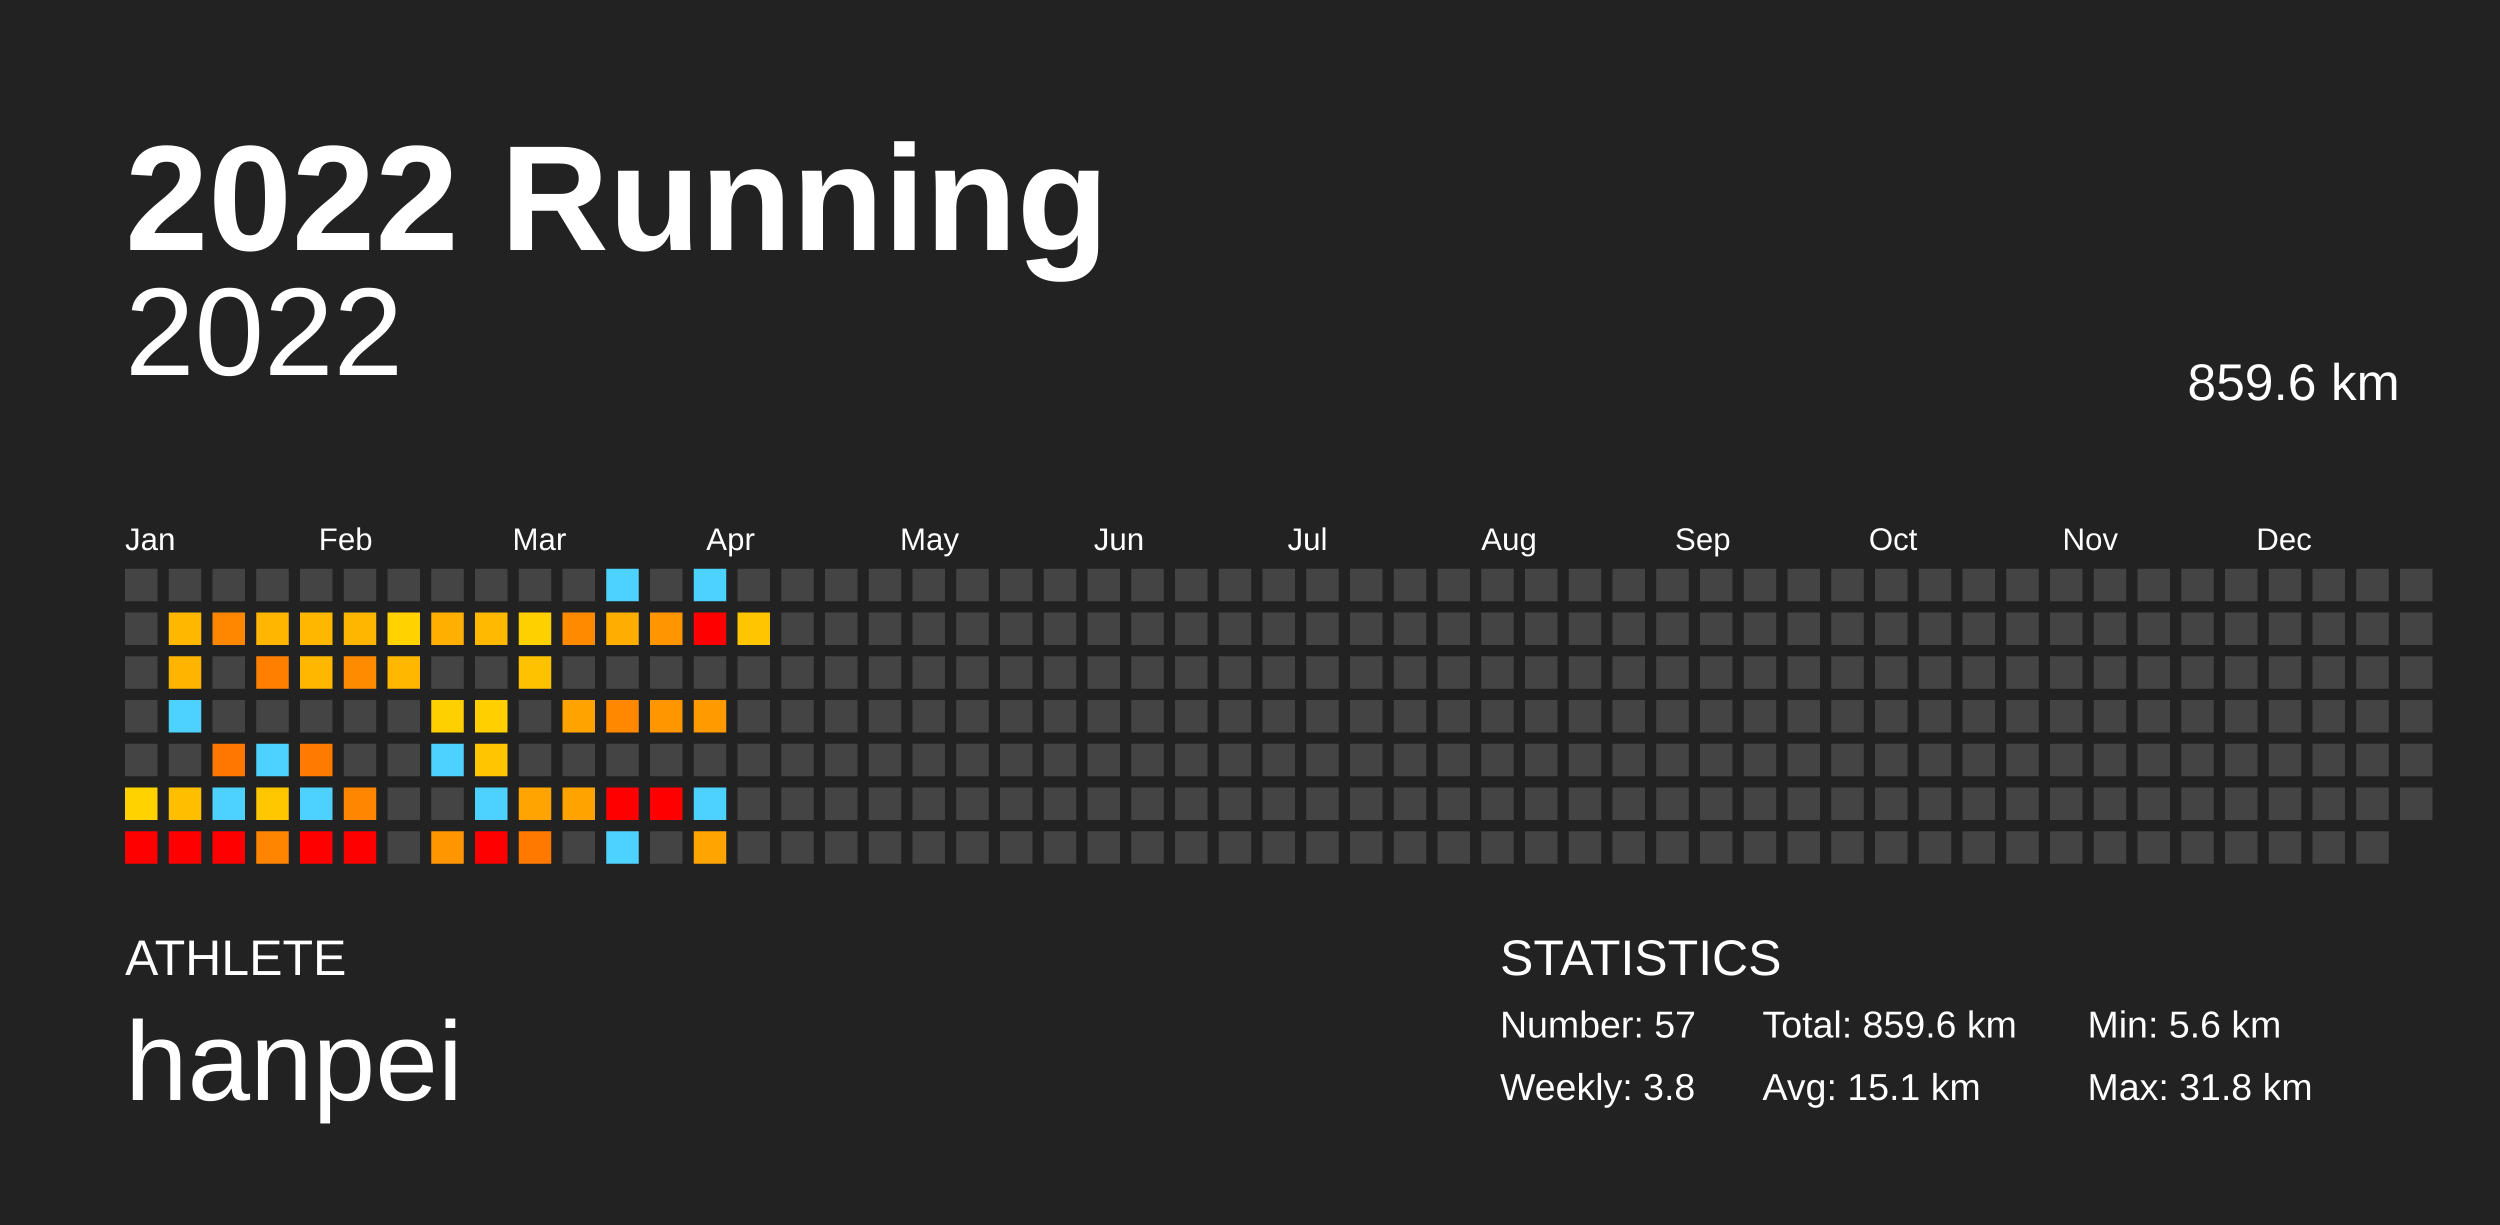
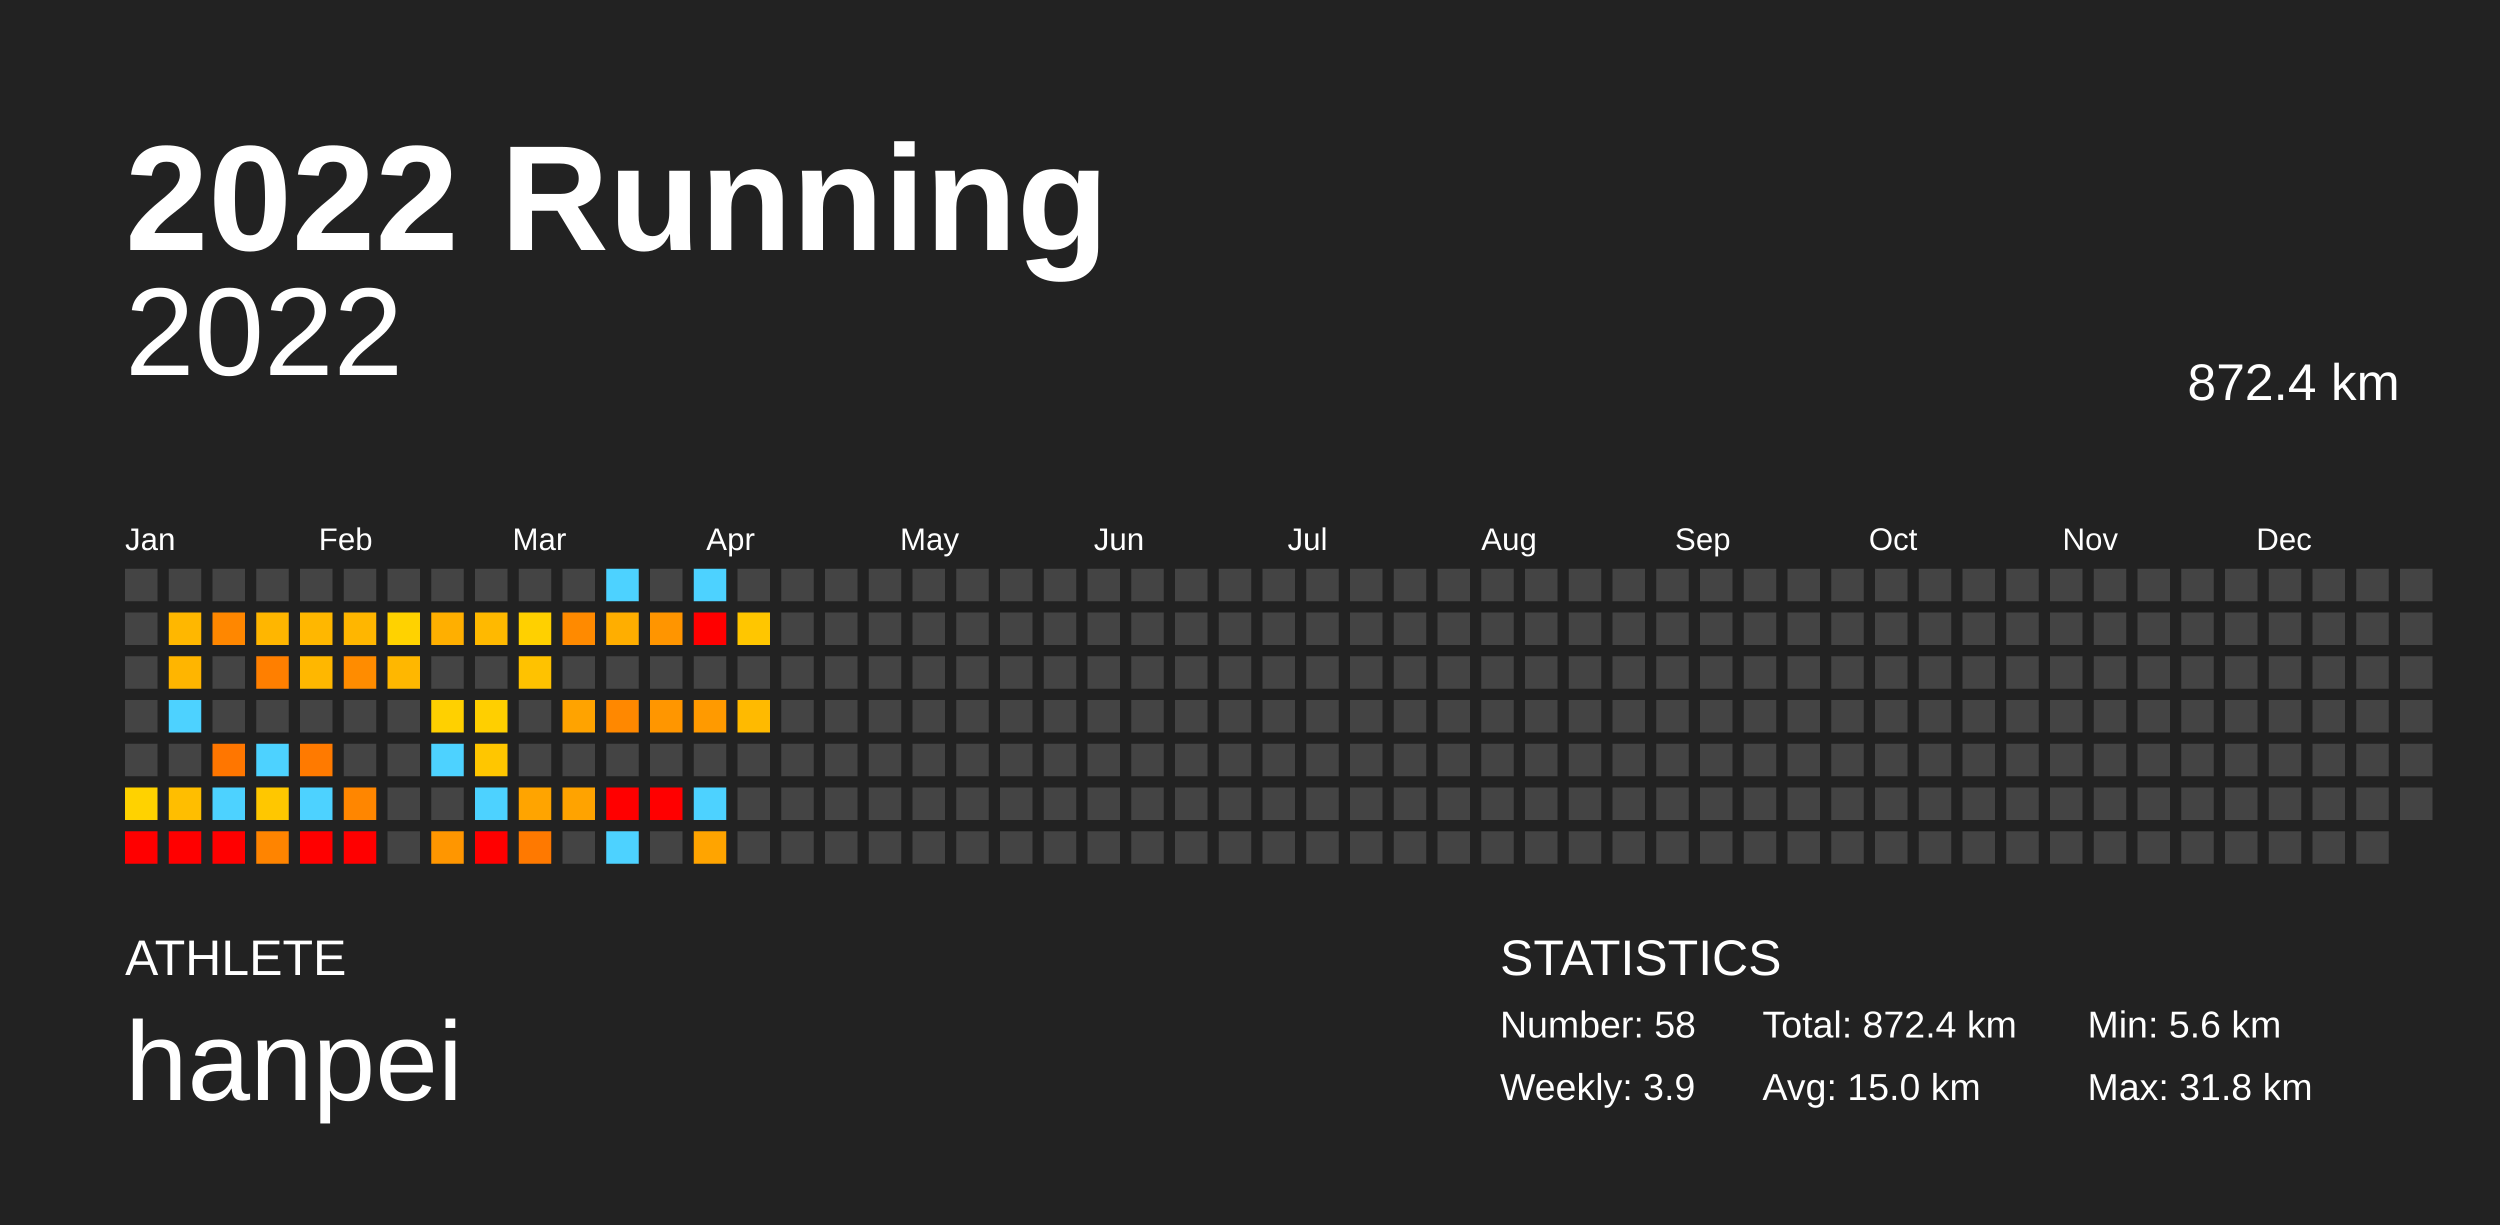
<svg xmlns="http://www.w3.org/2000/svg" baseProfile="full" height="98mm" version="1.1" viewBox="0,0,200,98" width="200mm">
  <defs />
  <rect fill="#222222" height="98" width="200" x="0" y="0" />
  <text fill="#FFFFFF" style="font-size:12px; font-family:Arial; font-weight:bold;" x="10" y="20">2022 Running</text>
  <text fill="#FFFFFF" style="font-size:4px; font-family:Arial" x="10" y="78">ATHLETE</text>
  <text fill="#FFFFFF" style="font-size:9px; font-family:Arial" x="10" y="88">hanpei</text>
  <text fill="#FFFFFF" style="font-size:4px; font-family:Arial" x="120" y="78">STATISTICS</text>
-   <text fill="#FFFFFF" style="font-size:3px; font-family:Arial" x="120" y="83">Number: 57</text>
-   <text fill="#FFFFFF" style="font-size:3px; font-family:Arial" x="120" y="88">Weekly: 3.8</text>
-   <text fill="#FFFFFF" style="font-size:3px; font-family:Arial" x="141" y="83">Total: 859.6 km</text>
-   <text fill="#FFFFFF" style="font-size:3px; font-family:Arial" x="141" y="88">Avg: 15.1 km</text>
+   <text fill="#FFFFFF" style="font-size:3px; font-family:Arial" x="120" y="83">Number: 58</text>
+   <text fill="#FFFFFF" style="font-size:3px; font-family:Arial" x="120" y="88">Weekly: 3.9</text>
+   <text fill="#FFFFFF" style="font-size:3px; font-family:Arial" x="141" y="83">Total: 872.4 km</text>
+   <text fill="#FFFFFF" style="font-size:3px; font-family:Arial" x="141" y="88">Avg: 15.0 km</text>
  <text fill="#FFFFFF" style="font-size:3px; font-family:Arial" x="167" y="83">Min: 5.6 km</text>
  <text fill="#FFFFFF" style="font-size:3px; font-family:Arial" x="167" y="88">Max: 31.8 km</text>
  <text alignment-baseline="hanging" fill="#FFFFFF" style="font-size:10.0px; font-family:Arial;" x="10" y="30">2022</text>
-   <text alignment-baseline="hanging" fill="#FFFFFF" style="font-size:4.125px; font-family:Arial;" x="175" y="32">859.6 km</text>
+   <text alignment-baseline="hanging" fill="#FFFFFF" style="font-size:4.125px; font-family:Arial;" x="175" y="32">872.4 km</text>
  <text fill="#FFFFFF" style="font-size:2.5px; font-family:Arial" x="10.0" y="44">Jan</text>
  <text fill="#FFFFFF" style="font-size:2.5px; font-family:Arial" x="25.5" y="44">Feb</text>
  <text fill="#FFFFFF" style="font-size:2.5px; font-family:Arial" x="41.0" y="44">Mar</text>
  <text fill="#FFFFFF" style="font-size:2.5px; font-family:Arial" x="56.5" y="44">Apr</text>
  <text fill="#FFFFFF" style="font-size:2.5px; font-family:Arial" x="72.0" y="44">May</text>
  <text fill="#FFFFFF" style="font-size:2.5px; font-family:Arial" x="87.5" y="44">Jun</text>
  <text fill="#FFFFFF" style="font-size:2.5px; font-family:Arial" x="103.0" y="44">Jul</text>
  <text fill="#FFFFFF" style="font-size:2.5px; font-family:Arial" x="118.5" y="44">Aug</text>
  <text fill="#FFFFFF" style="font-size:2.5px; font-family:Arial" x="134.0" y="44">Sep</text>
  <text fill="#FFFFFF" style="font-size:2.5px; font-family:Arial" x="149.5" y="44">Oct</text>
  <text fill="#FFFFFF" style="font-size:2.5px; font-family:Arial" x="165.0" y="44">Nov</text>
  <text fill="#FFFFFF" style="font-size:2.5px; font-family:Arial" x="180.5" y="44">Dec</text>
  <rect fill="#444444" height="2.6" width="2.6" x="10.0" y="45.5" />
  <rect fill="#444444" height="2.6" width="2.6" x="10.0" y="49.0" />
  <rect fill="#444444" height="2.6" width="2.6" x="10.0" y="52.5" />
  <rect fill="#444444" height="2.6" width="2.6" x="10.0" y="56.0" />
  <rect fill="#444444" height="2.6" width="2.6" x="10.0" y="59.5" />
  <rect fill="#ffd200" height="2.6" width="2.6" x="10.0" y="63.0" />
  <rect fill="red" height="2.6" width="2.6" x="10.0" y="66.5" />
  <rect fill="#444444" height="2.6" width="2.6" x="13.5" y="45.5" />
  <rect fill="#ffb700" height="2.6" width="2.6" x="13.5" y="49.0" />
  <rect fill="#ffb500" height="2.6" width="2.6" x="13.5" y="52.5" />
  <rect fill="#4dd2ff" height="2.6" width="2.6" x="13.5" y="56.0" />
  <rect fill="#444444" height="2.6" width="2.6" x="13.5" y="59.5" />
  <rect fill="#ffbe00" height="2.6" width="2.6" x="13.5" y="63.0" />
  <rect fill="red" height="2.6" width="2.6" x="13.5" y="66.5" />
  <rect fill="#444444" height="2.6" width="2.6" x="17.0" y="45.5" />
  <rect fill="#ff8700" height="2.6" width="2.6" x="17.0" y="49.0" />
  <rect fill="#444444" height="2.6" width="2.6" x="17.0" y="52.5" />
  <rect fill="#444444" height="2.6" width="2.6" x="17.0" y="56.0" />
  <rect fill="#ff7600" height="2.6" width="2.6" x="17.0" y="59.5" />
  <rect fill="#4dd2ff" height="2.6" width="2.6" x="17.0" y="63.0" />
  <rect fill="red" height="2.6" width="2.6" x="17.0" y="66.5" />
  <rect fill="#444444" height="2.6" width="2.6" x="20.5" y="45.5" />
  <rect fill="#ffb600" height="2.6" width="2.6" x="20.5" y="49.0" />
  <rect fill="#ff7f00" height="2.6" width="2.6" x="20.5" y="52.5" />
  <rect fill="#444444" height="2.6" width="2.6" x="20.5" y="56.0" />
  <rect fill="#4dd2ff" height="2.6" width="2.6" x="20.5" y="59.5" />
  <rect fill="#ffc700" height="2.6" width="2.6" x="20.5" y="63.0" />
  <rect fill="#ff8400" height="2.6" width="2.6" x="20.5" y="66.5" />
  <rect fill="#444444" height="2.6" width="2.6" x="24.0" y="45.5" />
  <rect fill="#ffb700" height="2.6" width="2.6" x="24.0" y="49.0" />
  <rect fill="#ffb700" height="2.6" width="2.6" x="24.0" y="52.5" />
  <rect fill="#444444" height="2.6" width="2.6" x="24.0" y="56.0" />
  <rect fill="#ff7a00" height="2.6" width="2.6" x="24.0" y="59.5" />
  <rect fill="#4dd2ff" height="2.6" width="2.6" x="24.0" y="63.0" />
  <rect fill="red" height="2.6" width="2.6" x="24.0" y="66.5" />
  <rect fill="#444444" height="2.6" width="2.6" x="27.5" y="45.5" />
  <rect fill="#ffb600" height="2.6" width="2.6" x="27.5" y="49.0" />
  <rect fill="#ff8c00" height="2.6" width="2.6" x="27.5" y="52.5" />
  <rect fill="#444444" height="2.6" width="2.6" x="27.5" y="56.0" />
  <rect fill="#444444" height="2.6" width="2.6" x="27.5" y="59.5" />
  <rect fill="#ff8600" height="2.6" width="2.6" x="27.5" y="63.0" />
  <rect fill="red" height="2.6" width="2.6" x="27.5" y="66.5" />
  <rect fill="#444444" height="2.6" width="2.6" x="31.0" y="45.5" />
  <rect fill="#ffd200" height="2.6" width="2.6" x="31.0" y="49.0" />
  <rect fill="#ffb700" height="2.6" width="2.6" x="31.0" y="52.5" />
  <rect fill="#444444" height="2.6" width="2.6" x="31.0" y="56.0" />
  <rect fill="#444444" height="2.6" width="2.6" x="31.0" y="59.5" />
  <rect fill="#444444" height="2.6" width="2.6" x="31.0" y="63.0" />
  <rect fill="#444444" height="2.6" width="2.6" x="31.0" y="66.5" />
  <rect fill="#444444" height="2.6" width="2.6" x="34.5" y="45.5" />
  <rect fill="#ffaf00" height="2.6" width="2.6" x="34.5" y="49.0" />
  <rect fill="#444444" height="2.6" width="2.6" x="34.5" y="52.5" />
  <rect fill="#ffd000" height="2.6" width="2.6" x="34.5" y="56.0" />
  <rect fill="#4dd2ff" height="2.6" width="2.6" x="34.5" y="59.5" />
  <rect fill="#444444" height="2.6" width="2.6" x="34.5" y="63.0" />
  <rect fill="#ff9600" height="2.6" width="2.6" x="34.5" y="66.5" />
  <rect fill="#444444" height="2.6" width="2.6" x="38.0" y="45.5" />
  <rect fill="#ffb900" height="2.6" width="2.6" x="38.0" y="49.0" />
  <rect fill="#444444" height="2.6" width="2.6" x="38.0" y="52.5" />
  <rect fill="#ffcf00" height="2.6" width="2.6" x="38.0" y="56.0" />
  <rect fill="#ffc600" height="2.6" width="2.6" x="38.0" y="59.5" />
  <rect fill="#4dd2ff" height="2.6" width="2.6" x="38.0" y="63.0" />
  <rect fill="red" height="2.6" width="2.6" x="38.0" y="66.5" />
  <rect fill="#444444" height="2.6" width="2.6" x="41.5" y="45.5" />
  <rect fill="#ffd000" height="2.6" width="2.6" x="41.5" y="49.0" />
  <rect fill="#ffc200" height="2.6" width="2.6" x="41.5" y="52.5" />
  <rect fill="#444444" height="2.6" width="2.6" x="41.5" y="56.0" />
  <rect fill="#444444" height="2.6" width="2.6" x="41.5" y="59.5" />
  <rect fill="#ffa400" height="2.6" width="2.6" x="41.5" y="63.0" />
  <rect fill="#ff7900" height="2.6" width="2.6" x="41.5" y="66.5" />
  <rect fill="#444444" height="2.6" width="2.6" x="45.0" y="45.5" />
  <rect fill="#ff8a00" height="2.6" width="2.6" x="45.0" y="49.0" />
  <rect fill="#444444" height="2.6" width="2.6" x="45.0" y="52.5" />
  <rect fill="#ffa300" height="2.6" width="2.6" x="45.0" y="56.0" />
  <rect fill="#444444" height="2.6" width="2.6" x="45.0" y="59.5" />
  <rect fill="#ffa300" height="2.6" width="2.6" x="45.0" y="63.0" />
  <rect fill="#444444" height="2.6" width="2.6" x="45.0" y="66.5" />
  <rect fill="#4dd2ff" height="2.6" width="2.6" x="48.5" y="45.5" />
  <rect fill="#ffae00" height="2.6" width="2.6" x="48.5" y="49.0" />
  <rect fill="#444444" height="2.6" width="2.6" x="48.5" y="52.5" />
  <rect fill="#ff8800" height="2.6" width="2.6" x="48.5" y="56.0" />
  <rect fill="#444444" height="2.6" width="2.6" x="48.5" y="59.5" />
  <rect fill="red" height="2.6" width="2.6" x="48.5" y="63.0" />
  <rect fill="#4dd2ff" height="2.6" width="2.6" x="48.5" y="66.5" />
  <rect fill="#444444" height="2.6" width="2.6" x="52.0" y="45.5" />
  <rect fill="#ff9500" height="2.6" width="2.6" x="52.0" y="49.0" />
  <rect fill="#444444" height="2.6" width="2.6" x="52.0" y="52.5" />
  <rect fill="#ff9600" height="2.6" width="2.6" x="52.0" y="56.0" />
  <rect fill="#444444" height="2.6" width="2.6" x="52.0" y="59.5" />
  <rect fill="red" height="2.6" width="2.6" x="52.0" y="63.0" />
  <rect fill="#444444" height="2.6" width="2.6" x="52.0" y="66.5" />
  <rect fill="#4dd2ff" height="2.6" width="2.6" x="55.5" y="45.5" />
  <rect fill="red" height="2.6" width="2.6" x="55.5" y="49.0" />
  <rect fill="#444444" height="2.6" width="2.6" x="55.5" y="52.5" />
  <rect fill="#ff9a00" height="2.6" width="2.6" x="55.5" y="56.0" />
  <rect fill="#444444" height="2.6" width="2.6" x="55.5" y="59.5" />
  <rect fill="#4dd2ff" height="2.6" width="2.6" x="55.5" y="63.0" />
  <rect fill="#ffa400" height="2.6" width="2.6" x="55.5" y="66.5" />
  <rect fill="#444444" height="2.6" width="2.6" x="59.0" y="45.5" />
  <rect fill="#ffc600" height="2.6" width="2.6" x="59.0" y="49.0" />
  <rect fill="#444444" height="2.6" width="2.6" x="59.0" y="52.5" />
-   <rect fill="#444444" height="2.6" width="2.6" x="59.0" y="56.0" />
+   <rect fill="#ffba00" height="2.6" width="2.6" x="59.0" y="56.0" />
  <rect fill="#444444" height="2.6" width="2.6" x="59.0" y="59.5" />
  <rect fill="#444444" height="2.6" width="2.6" x="59.0" y="63.0" />
  <rect fill="#444444" height="2.6" width="2.6" x="59.0" y="66.5" />
  <rect fill="#444444" height="2.6" width="2.6" x="62.5" y="45.5" />
  <rect fill="#444444" height="2.6" width="2.6" x="62.5" y="49.0" />
  <rect fill="#444444" height="2.6" width="2.6" x="62.5" y="52.5" />
  <rect fill="#444444" height="2.6" width="2.6" x="62.5" y="56.0" />
  <rect fill="#444444" height="2.6" width="2.6" x="62.5" y="59.5" />
  <rect fill="#444444" height="2.6" width="2.6" x="62.5" y="63.0" />
  <rect fill="#444444" height="2.6" width="2.6" x="62.5" y="66.5" />
  <rect fill="#444444" height="2.6" width="2.6" x="66.0" y="45.5" />
  <rect fill="#444444" height="2.6" width="2.6" x="66.0" y="49.0" />
  <rect fill="#444444" height="2.6" width="2.6" x="66.0" y="52.5" />
  <rect fill="#444444" height="2.6" width="2.6" x="66.0" y="56.0" />
  <rect fill="#444444" height="2.6" width="2.6" x="66.0" y="59.5" />
  <rect fill="#444444" height="2.6" width="2.6" x="66.0" y="63.0" />
  <rect fill="#444444" height="2.6" width="2.6" x="66.0" y="66.5" />
  <rect fill="#444444" height="2.6" width="2.6" x="69.5" y="45.5" />
  <rect fill="#444444" height="2.6" width="2.6" x="69.5" y="49.0" />
  <rect fill="#444444" height="2.6" width="2.6" x="69.5" y="52.5" />
  <rect fill="#444444" height="2.6" width="2.6" x="69.5" y="56.0" />
  <rect fill="#444444" height="2.6" width="2.6" x="69.5" y="59.5" />
  <rect fill="#444444" height="2.6" width="2.6" x="69.5" y="63.0" />
  <rect fill="#444444" height="2.6" width="2.6" x="69.5" y="66.5" />
  <rect fill="#444444" height="2.6" width="2.6" x="73.0" y="45.5" />
  <rect fill="#444444" height="2.6" width="2.6" x="73.0" y="49.0" />
  <rect fill="#444444" height="2.6" width="2.6" x="73.0" y="52.5" />
  <rect fill="#444444" height="2.6" width="2.6" x="73.0" y="56.0" />
  <rect fill="#444444" height="2.6" width="2.6" x="73.0" y="59.5" />
  <rect fill="#444444" height="2.6" width="2.6" x="73.0" y="63.0" />
  <rect fill="#444444" height="2.6" width="2.6" x="73.0" y="66.5" />
  <rect fill="#444444" height="2.6" width="2.6" x="76.5" y="45.5" />
  <rect fill="#444444" height="2.6" width="2.6" x="76.5" y="49.0" />
  <rect fill="#444444" height="2.6" width="2.6" x="76.5" y="52.5" />
  <rect fill="#444444" height="2.6" width="2.6" x="76.5" y="56.0" />
  <rect fill="#444444" height="2.6" width="2.6" x="76.5" y="59.5" />
  <rect fill="#444444" height="2.6" width="2.6" x="76.5" y="63.0" />
  <rect fill="#444444" height="2.6" width="2.6" x="76.5" y="66.5" />
  <rect fill="#444444" height="2.6" width="2.6" x="80.0" y="45.5" />
  <rect fill="#444444" height="2.6" width="2.6" x="80.0" y="49.0" />
  <rect fill="#444444" height="2.6" width="2.6" x="80.0" y="52.5" />
  <rect fill="#444444" height="2.6" width="2.6" x="80.0" y="56.0" />
  <rect fill="#444444" height="2.6" width="2.6" x="80.0" y="59.5" />
  <rect fill="#444444" height="2.6" width="2.6" x="80.0" y="63.0" />
  <rect fill="#444444" height="2.6" width="2.6" x="80.0" y="66.5" />
  <rect fill="#444444" height="2.6" width="2.6" x="83.5" y="45.5" />
  <rect fill="#444444" height="2.6" width="2.6" x="83.5" y="49.0" />
  <rect fill="#444444" height="2.6" width="2.6" x="83.5" y="52.5" />
  <rect fill="#444444" height="2.6" width="2.6" x="83.5" y="56.0" />
  <rect fill="#444444" height="2.6" width="2.6" x="83.5" y="59.5" />
  <rect fill="#444444" height="2.6" width="2.6" x="83.5" y="63.0" />
  <rect fill="#444444" height="2.6" width="2.6" x="83.5" y="66.5" />
  <rect fill="#444444" height="2.6" width="2.6" x="87.0" y="45.5" />
  <rect fill="#444444" height="2.6" width="2.6" x="87.0" y="49.0" />
  <rect fill="#444444" height="2.6" width="2.6" x="87.0" y="52.5" />
  <rect fill="#444444" height="2.6" width="2.6" x="87.0" y="56.0" />
  <rect fill="#444444" height="2.6" width="2.6" x="87.0" y="59.5" />
  <rect fill="#444444" height="2.6" width="2.6" x="87.0" y="63.0" />
  <rect fill="#444444" height="2.6" width="2.6" x="87.0" y="66.5" />
  <rect fill="#444444" height="2.6" width="2.6" x="90.5" y="45.5" />
  <rect fill="#444444" height="2.6" width="2.6" x="90.5" y="49.0" />
  <rect fill="#444444" height="2.6" width="2.6" x="90.5" y="52.5" />
  <rect fill="#444444" height="2.6" width="2.6" x="90.5" y="56.0" />
  <rect fill="#444444" height="2.6" width="2.6" x="90.5" y="59.5" />
  <rect fill="#444444" height="2.6" width="2.6" x="90.5" y="63.0" />
  <rect fill="#444444" height="2.6" width="2.6" x="90.5" y="66.5" />
  <rect fill="#444444" height="2.6" width="2.6" x="94.0" y="45.5" />
  <rect fill="#444444" height="2.6" width="2.6" x="94.0" y="49.0" />
  <rect fill="#444444" height="2.6" width="2.6" x="94.0" y="52.5" />
  <rect fill="#444444" height="2.6" width="2.6" x="94.0" y="56.0" />
  <rect fill="#444444" height="2.6" width="2.6" x="94.0" y="59.5" />
  <rect fill="#444444" height="2.6" width="2.6" x="94.0" y="63.0" />
  <rect fill="#444444" height="2.6" width="2.6" x="94.0" y="66.5" />
  <rect fill="#444444" height="2.6" width="2.6" x="97.5" y="45.5" />
  <rect fill="#444444" height="2.6" width="2.6" x="97.5" y="49.0" />
  <rect fill="#444444" height="2.6" width="2.6" x="97.5" y="52.5" />
  <rect fill="#444444" height="2.6" width="2.6" x="97.5" y="56.0" />
  <rect fill="#444444" height="2.6" width="2.6" x="97.5" y="59.5" />
  <rect fill="#444444" height="2.6" width="2.6" x="97.5" y="63.0" />
  <rect fill="#444444" height="2.6" width="2.6" x="97.5" y="66.5" />
  <rect fill="#444444" height="2.6" width="2.6" x="101.0" y="45.5" />
  <rect fill="#444444" height="2.6" width="2.6" x="101.0" y="49.0" />
  <rect fill="#444444" height="2.6" width="2.6" x="101.0" y="52.5" />
  <rect fill="#444444" height="2.6" width="2.6" x="101.0" y="56.0" />
  <rect fill="#444444" height="2.6" width="2.6" x="101.0" y="59.5" />
  <rect fill="#444444" height="2.6" width="2.6" x="101.0" y="63.0" />
  <rect fill="#444444" height="2.6" width="2.6" x="101.0" y="66.5" />
  <rect fill="#444444" height="2.6" width="2.6" x="104.5" y="45.5" />
  <rect fill="#444444" height="2.6" width="2.6" x="104.5" y="49.0" />
  <rect fill="#444444" height="2.6" width="2.6" x="104.5" y="52.5" />
  <rect fill="#444444" height="2.6" width="2.6" x="104.5" y="56.0" />
  <rect fill="#444444" height="2.6" width="2.6" x="104.5" y="59.5" />
  <rect fill="#444444" height="2.6" width="2.6" x="104.5" y="63.0" />
  <rect fill="#444444" height="2.6" width="2.6" x="104.5" y="66.5" />
  <rect fill="#444444" height="2.6" width="2.6" x="108.0" y="45.5" />
  <rect fill="#444444" height="2.6" width="2.6" x="108.0" y="49.0" />
  <rect fill="#444444" height="2.6" width="2.6" x="108.0" y="52.5" />
  <rect fill="#444444" height="2.6" width="2.6" x="108.0" y="56.0" />
  <rect fill="#444444" height="2.6" width="2.6" x="108.0" y="59.5" />
  <rect fill="#444444" height="2.6" width="2.6" x="108.0" y="63.0" />
  <rect fill="#444444" height="2.6" width="2.6" x="108.0" y="66.5" />
  <rect fill="#444444" height="2.6" width="2.6" x="111.5" y="45.5" />
  <rect fill="#444444" height="2.6" width="2.6" x="111.5" y="49.0" />
  <rect fill="#444444" height="2.6" width="2.6" x="111.5" y="52.5" />
  <rect fill="#444444" height="2.6" width="2.6" x="111.5" y="56.0" />
  <rect fill="#444444" height="2.6" width="2.6" x="111.5" y="59.5" />
  <rect fill="#444444" height="2.6" width="2.6" x="111.5" y="63.0" />
  <rect fill="#444444" height="2.6" width="2.6" x="111.5" y="66.5" />
  <rect fill="#444444" height="2.6" width="2.6" x="115.0" y="45.5" />
  <rect fill="#444444" height="2.6" width="2.6" x="115.0" y="49.0" />
  <rect fill="#444444" height="2.6" width="2.6" x="115.0" y="52.5" />
  <rect fill="#444444" height="2.6" width="2.6" x="115.0" y="56.0" />
  <rect fill="#444444" height="2.6" width="2.6" x="115.0" y="59.5" />
  <rect fill="#444444" height="2.6" width="2.6" x="115.0" y="63.0" />
  <rect fill="#444444" height="2.6" width="2.6" x="115.0" y="66.5" />
  <rect fill="#444444" height="2.6" width="2.6" x="118.5" y="45.5" />
  <rect fill="#444444" height="2.6" width="2.6" x="118.5" y="49.0" />
  <rect fill="#444444" height="2.6" width="2.6" x="118.5" y="52.5" />
  <rect fill="#444444" height="2.6" width="2.6" x="118.5" y="56.0" />
  <rect fill="#444444" height="2.6" width="2.6" x="118.5" y="59.5" />
  <rect fill="#444444" height="2.6" width="2.6" x="118.5" y="63.0" />
  <rect fill="#444444" height="2.6" width="2.6" x="118.5" y="66.5" />
  <rect fill="#444444" height="2.6" width="2.6" x="122.0" y="45.5" />
  <rect fill="#444444" height="2.6" width="2.6" x="122.0" y="49.0" />
  <rect fill="#444444" height="2.6" width="2.6" x="122.0" y="52.5" />
  <rect fill="#444444" height="2.6" width="2.6" x="122.0" y="56.0" />
  <rect fill="#444444" height="2.6" width="2.6" x="122.0" y="59.5" />
  <rect fill="#444444" height="2.6" width="2.6" x="122.0" y="63.0" />
  <rect fill="#444444" height="2.6" width="2.6" x="122.0" y="66.5" />
  <rect fill="#444444" height="2.6" width="2.6" x="125.5" y="45.5" />
  <rect fill="#444444" height="2.6" width="2.6" x="125.5" y="49.0" />
  <rect fill="#444444" height="2.6" width="2.6" x="125.5" y="52.5" />
  <rect fill="#444444" height="2.6" width="2.6" x="125.5" y="56.0" />
  <rect fill="#444444" height="2.6" width="2.6" x="125.5" y="59.5" />
  <rect fill="#444444" height="2.6" width="2.6" x="125.5" y="63.0" />
  <rect fill="#444444" height="2.6" width="2.6" x="125.5" y="66.5" />
  <rect fill="#444444" height="2.6" width="2.6" x="129.0" y="45.5" />
  <rect fill="#444444" height="2.6" width="2.6" x="129.0" y="49.0" />
  <rect fill="#444444" height="2.6" width="2.6" x="129.0" y="52.5" />
  <rect fill="#444444" height="2.6" width="2.6" x="129.0" y="56.0" />
  <rect fill="#444444" height="2.6" width="2.6" x="129.0" y="59.5" />
  <rect fill="#444444" height="2.6" width="2.6" x="129.0" y="63.0" />
  <rect fill="#444444" height="2.6" width="2.6" x="129.0" y="66.5" />
  <rect fill="#444444" height="2.6" width="2.6" x="132.5" y="45.5" />
  <rect fill="#444444" height="2.6" width="2.6" x="132.5" y="49.0" />
  <rect fill="#444444" height="2.6" width="2.6" x="132.5" y="52.5" />
  <rect fill="#444444" height="2.6" width="2.6" x="132.5" y="56.0" />
  <rect fill="#444444" height="2.6" width="2.6" x="132.5" y="59.5" />
  <rect fill="#444444" height="2.6" width="2.6" x="132.5" y="63.0" />
  <rect fill="#444444" height="2.6" width="2.6" x="132.5" y="66.5" />
  <rect fill="#444444" height="2.6" width="2.6" x="136.0" y="45.5" />
  <rect fill="#444444" height="2.6" width="2.6" x="136.0" y="49.0" />
  <rect fill="#444444" height="2.6" width="2.6" x="136.0" y="52.5" />
  <rect fill="#444444" height="2.6" width="2.6" x="136.0" y="56.0" />
  <rect fill="#444444" height="2.6" width="2.6" x="136.0" y="59.5" />
  <rect fill="#444444" height="2.6" width="2.6" x="136.0" y="63.0" />
  <rect fill="#444444" height="2.6" width="2.6" x="136.0" y="66.5" />
  <rect fill="#444444" height="2.6" width="2.6" x="139.5" y="45.5" />
  <rect fill="#444444" height="2.6" width="2.6" x="139.5" y="49.0" />
  <rect fill="#444444" height="2.6" width="2.6" x="139.5" y="52.5" />
  <rect fill="#444444" height="2.6" width="2.6" x="139.5" y="56.0" />
  <rect fill="#444444" height="2.6" width="2.6" x="139.5" y="59.5" />
  <rect fill="#444444" height="2.6" width="2.6" x="139.5" y="63.0" />
  <rect fill="#444444" height="2.6" width="2.6" x="139.5" y="66.5" />
  <rect fill="#444444" height="2.6" width="2.6" x="143.0" y="45.5" />
  <rect fill="#444444" height="2.6" width="2.6" x="143.0" y="49.0" />
  <rect fill="#444444" height="2.6" width="2.6" x="143.0" y="52.5" />
  <rect fill="#444444" height="2.6" width="2.6" x="143.0" y="56.0" />
  <rect fill="#444444" height="2.6" width="2.6" x="143.0" y="59.5" />
  <rect fill="#444444" height="2.6" width="2.6" x="143.0" y="63.0" />
  <rect fill="#444444" height="2.6" width="2.6" x="143.0" y="66.5" />
  <rect fill="#444444" height="2.6" width="2.6" x="146.5" y="45.5" />
  <rect fill="#444444" height="2.6" width="2.6" x="146.5" y="49.0" />
  <rect fill="#444444" height="2.6" width="2.6" x="146.5" y="52.5" />
  <rect fill="#444444" height="2.6" width="2.6" x="146.5" y="56.0" />
  <rect fill="#444444" height="2.6" width="2.6" x="146.5" y="59.5" />
  <rect fill="#444444" height="2.6" width="2.6" x="146.5" y="63.0" />
  <rect fill="#444444" height="2.6" width="2.6" x="146.5" y="66.5" />
  <rect fill="#444444" height="2.6" width="2.6" x="150.0" y="45.5" />
  <rect fill="#444444" height="2.6" width="2.6" x="150.0" y="49.0" />
  <rect fill="#444444" height="2.6" width="2.6" x="150.0" y="52.5" />
  <rect fill="#444444" height="2.6" width="2.6" x="150.0" y="56.0" />
  <rect fill="#444444" height="2.6" width="2.6" x="150.0" y="59.5" />
  <rect fill="#444444" height="2.6" width="2.6" x="150.0" y="63.0" />
  <rect fill="#444444" height="2.6" width="2.6" x="150.0" y="66.5" />
  <rect fill="#444444" height="2.6" width="2.6" x="153.5" y="45.5" />
  <rect fill="#444444" height="2.6" width="2.6" x="153.5" y="49.0" />
  <rect fill="#444444" height="2.6" width="2.6" x="153.5" y="52.5" />
  <rect fill="#444444" height="2.6" width="2.6" x="153.5" y="56.0" />
  <rect fill="#444444" height="2.6" width="2.6" x="153.5" y="59.5" />
  <rect fill="#444444" height="2.6" width="2.6" x="153.5" y="63.0" />
  <rect fill="#444444" height="2.6" width="2.6" x="153.5" y="66.5" />
  <rect fill="#444444" height="2.6" width="2.6" x="157.0" y="45.5" />
  <rect fill="#444444" height="2.6" width="2.6" x="157.0" y="49.0" />
  <rect fill="#444444" height="2.6" width="2.6" x="157.0" y="52.5" />
  <rect fill="#444444" height="2.6" width="2.6" x="157.0" y="56.0" />
  <rect fill="#444444" height="2.6" width="2.6" x="157.0" y="59.5" />
  <rect fill="#444444" height="2.6" width="2.6" x="157.0" y="63.0" />
  <rect fill="#444444" height="2.6" width="2.6" x="157.0" y="66.5" />
  <rect fill="#444444" height="2.6" width="2.6" x="160.5" y="45.5" />
  <rect fill="#444444" height="2.6" width="2.6" x="160.5" y="49.0" />
  <rect fill="#444444" height="2.6" width="2.6" x="160.5" y="52.5" />
  <rect fill="#444444" height="2.6" width="2.6" x="160.5" y="56.0" />
  <rect fill="#444444" height="2.6" width="2.6" x="160.5" y="59.5" />
  <rect fill="#444444" height="2.6" width="2.6" x="160.5" y="63.0" />
  <rect fill="#444444" height="2.6" width="2.6" x="160.5" y="66.5" />
  <rect fill="#444444" height="2.6" width="2.6" x="164.0" y="45.5" />
  <rect fill="#444444" height="2.6" width="2.6" x="164.0" y="49.0" />
  <rect fill="#444444" height="2.6" width="2.6" x="164.0" y="52.5" />
  <rect fill="#444444" height="2.6" width="2.6" x="164.0" y="56.0" />
  <rect fill="#444444" height="2.6" width="2.6" x="164.0" y="59.5" />
  <rect fill="#444444" height="2.6" width="2.6" x="164.0" y="63.0" />
  <rect fill="#444444" height="2.6" width="2.6" x="164.0" y="66.5" />
  <rect fill="#444444" height="2.6" width="2.6" x="167.5" y="45.5" />
  <rect fill="#444444" height="2.6" width="2.6" x="167.5" y="49.0" />
  <rect fill="#444444" height="2.6" width="2.6" x="167.5" y="52.5" />
  <rect fill="#444444" height="2.6" width="2.6" x="167.5" y="56.0" />
  <rect fill="#444444" height="2.6" width="2.6" x="167.5" y="59.5" />
  <rect fill="#444444" height="2.6" width="2.6" x="167.5" y="63.0" />
  <rect fill="#444444" height="2.6" width="2.6" x="167.5" y="66.5" />
  <rect fill="#444444" height="2.6" width="2.6" x="171.0" y="45.5" />
  <rect fill="#444444" height="2.6" width="2.6" x="171.0" y="49.0" />
  <rect fill="#444444" height="2.6" width="2.6" x="171.0" y="52.5" />
  <rect fill="#444444" height="2.6" width="2.6" x="171.0" y="56.0" />
  <rect fill="#444444" height="2.6" width="2.6" x="171.0" y="59.5" />
  <rect fill="#444444" height="2.6" width="2.6" x="171.0" y="63.0" />
  <rect fill="#444444" height="2.6" width="2.6" x="171.0" y="66.5" />
  <rect fill="#444444" height="2.6" width="2.6" x="174.5" y="45.5" />
  <rect fill="#444444" height="2.6" width="2.6" x="174.5" y="49.0" />
  <rect fill="#444444" height="2.6" width="2.6" x="174.5" y="52.5" />
  <rect fill="#444444" height="2.6" width="2.6" x="174.5" y="56.0" />
  <rect fill="#444444" height="2.6" width="2.6" x="174.5" y="59.5" />
  <rect fill="#444444" height="2.6" width="2.6" x="174.5" y="63.0" />
  <rect fill="#444444" height="2.6" width="2.6" x="174.5" y="66.5" />
  <rect fill="#444444" height="2.6" width="2.6" x="178.0" y="45.5" />
  <rect fill="#444444" height="2.6" width="2.6" x="178.0" y="49.0" />
  <rect fill="#444444" height="2.6" width="2.6" x="178.0" y="52.5" />
  <rect fill="#444444" height="2.6" width="2.6" x="178.0" y="56.0" />
  <rect fill="#444444" height="2.6" width="2.6" x="178.0" y="59.5" />
  <rect fill="#444444" height="2.6" width="2.6" x="178.0" y="63.0" />
  <rect fill="#444444" height="2.6" width="2.6" x="178.0" y="66.5" />
  <rect fill="#444444" height="2.6" width="2.6" x="181.5" y="45.5" />
  <rect fill="#444444" height="2.6" width="2.6" x="181.5" y="49.0" />
  <rect fill="#444444" height="2.6" width="2.6" x="181.5" y="52.5" />
  <rect fill="#444444" height="2.6" width="2.6" x="181.5" y="56.0" />
  <rect fill="#444444" height="2.6" width="2.6" x="181.5" y="59.5" />
  <rect fill="#444444" height="2.6" width="2.6" x="181.5" y="63.0" />
  <rect fill="#444444" height="2.6" width="2.6" x="181.5" y="66.5" />
  <rect fill="#444444" height="2.6" width="2.6" x="185.0" y="45.5" />
  <rect fill="#444444" height="2.6" width="2.6" x="185.0" y="49.0" />
  <rect fill="#444444" height="2.6" width="2.6" x="185.0" y="52.5" />
  <rect fill="#444444" height="2.6" width="2.6" x="185.0" y="56.0" />
  <rect fill="#444444" height="2.6" width="2.6" x="185.0" y="59.5" />
  <rect fill="#444444" height="2.6" width="2.6" x="185.0" y="63.0" />
  <rect fill="#444444" height="2.6" width="2.6" x="185.0" y="66.5" />
  <rect fill="#444444" height="2.6" width="2.6" x="188.5" y="45.5" />
  <rect fill="#444444" height="2.6" width="2.6" x="188.5" y="49.0" />
  <rect fill="#444444" height="2.6" width="2.6" x="188.5" y="52.5" />
  <rect fill="#444444" height="2.6" width="2.6" x="188.5" y="56.0" />
  <rect fill="#444444" height="2.6" width="2.6" x="188.5" y="59.5" />
  <rect fill="#444444" height="2.6" width="2.6" x="188.5" y="63.0" />
  <rect fill="#444444" height="2.6" width="2.6" x="188.5" y="66.5" />
  <rect fill="#444444" height="2.6" width="2.6" x="192.0" y="45.5" />
  <rect fill="#444444" height="2.6" width="2.6" x="192.0" y="49.0" />
  <rect fill="#444444" height="2.6" width="2.6" x="192.0" y="52.5" />
  <rect fill="#444444" height="2.6" width="2.6" x="192.0" y="56.0" />
  <rect fill="#444444" height="2.6" width="2.6" x="192.0" y="59.5" />
  <rect fill="#444444" height="2.6" width="2.6" x="192.0" y="63.0" />
</svg>
